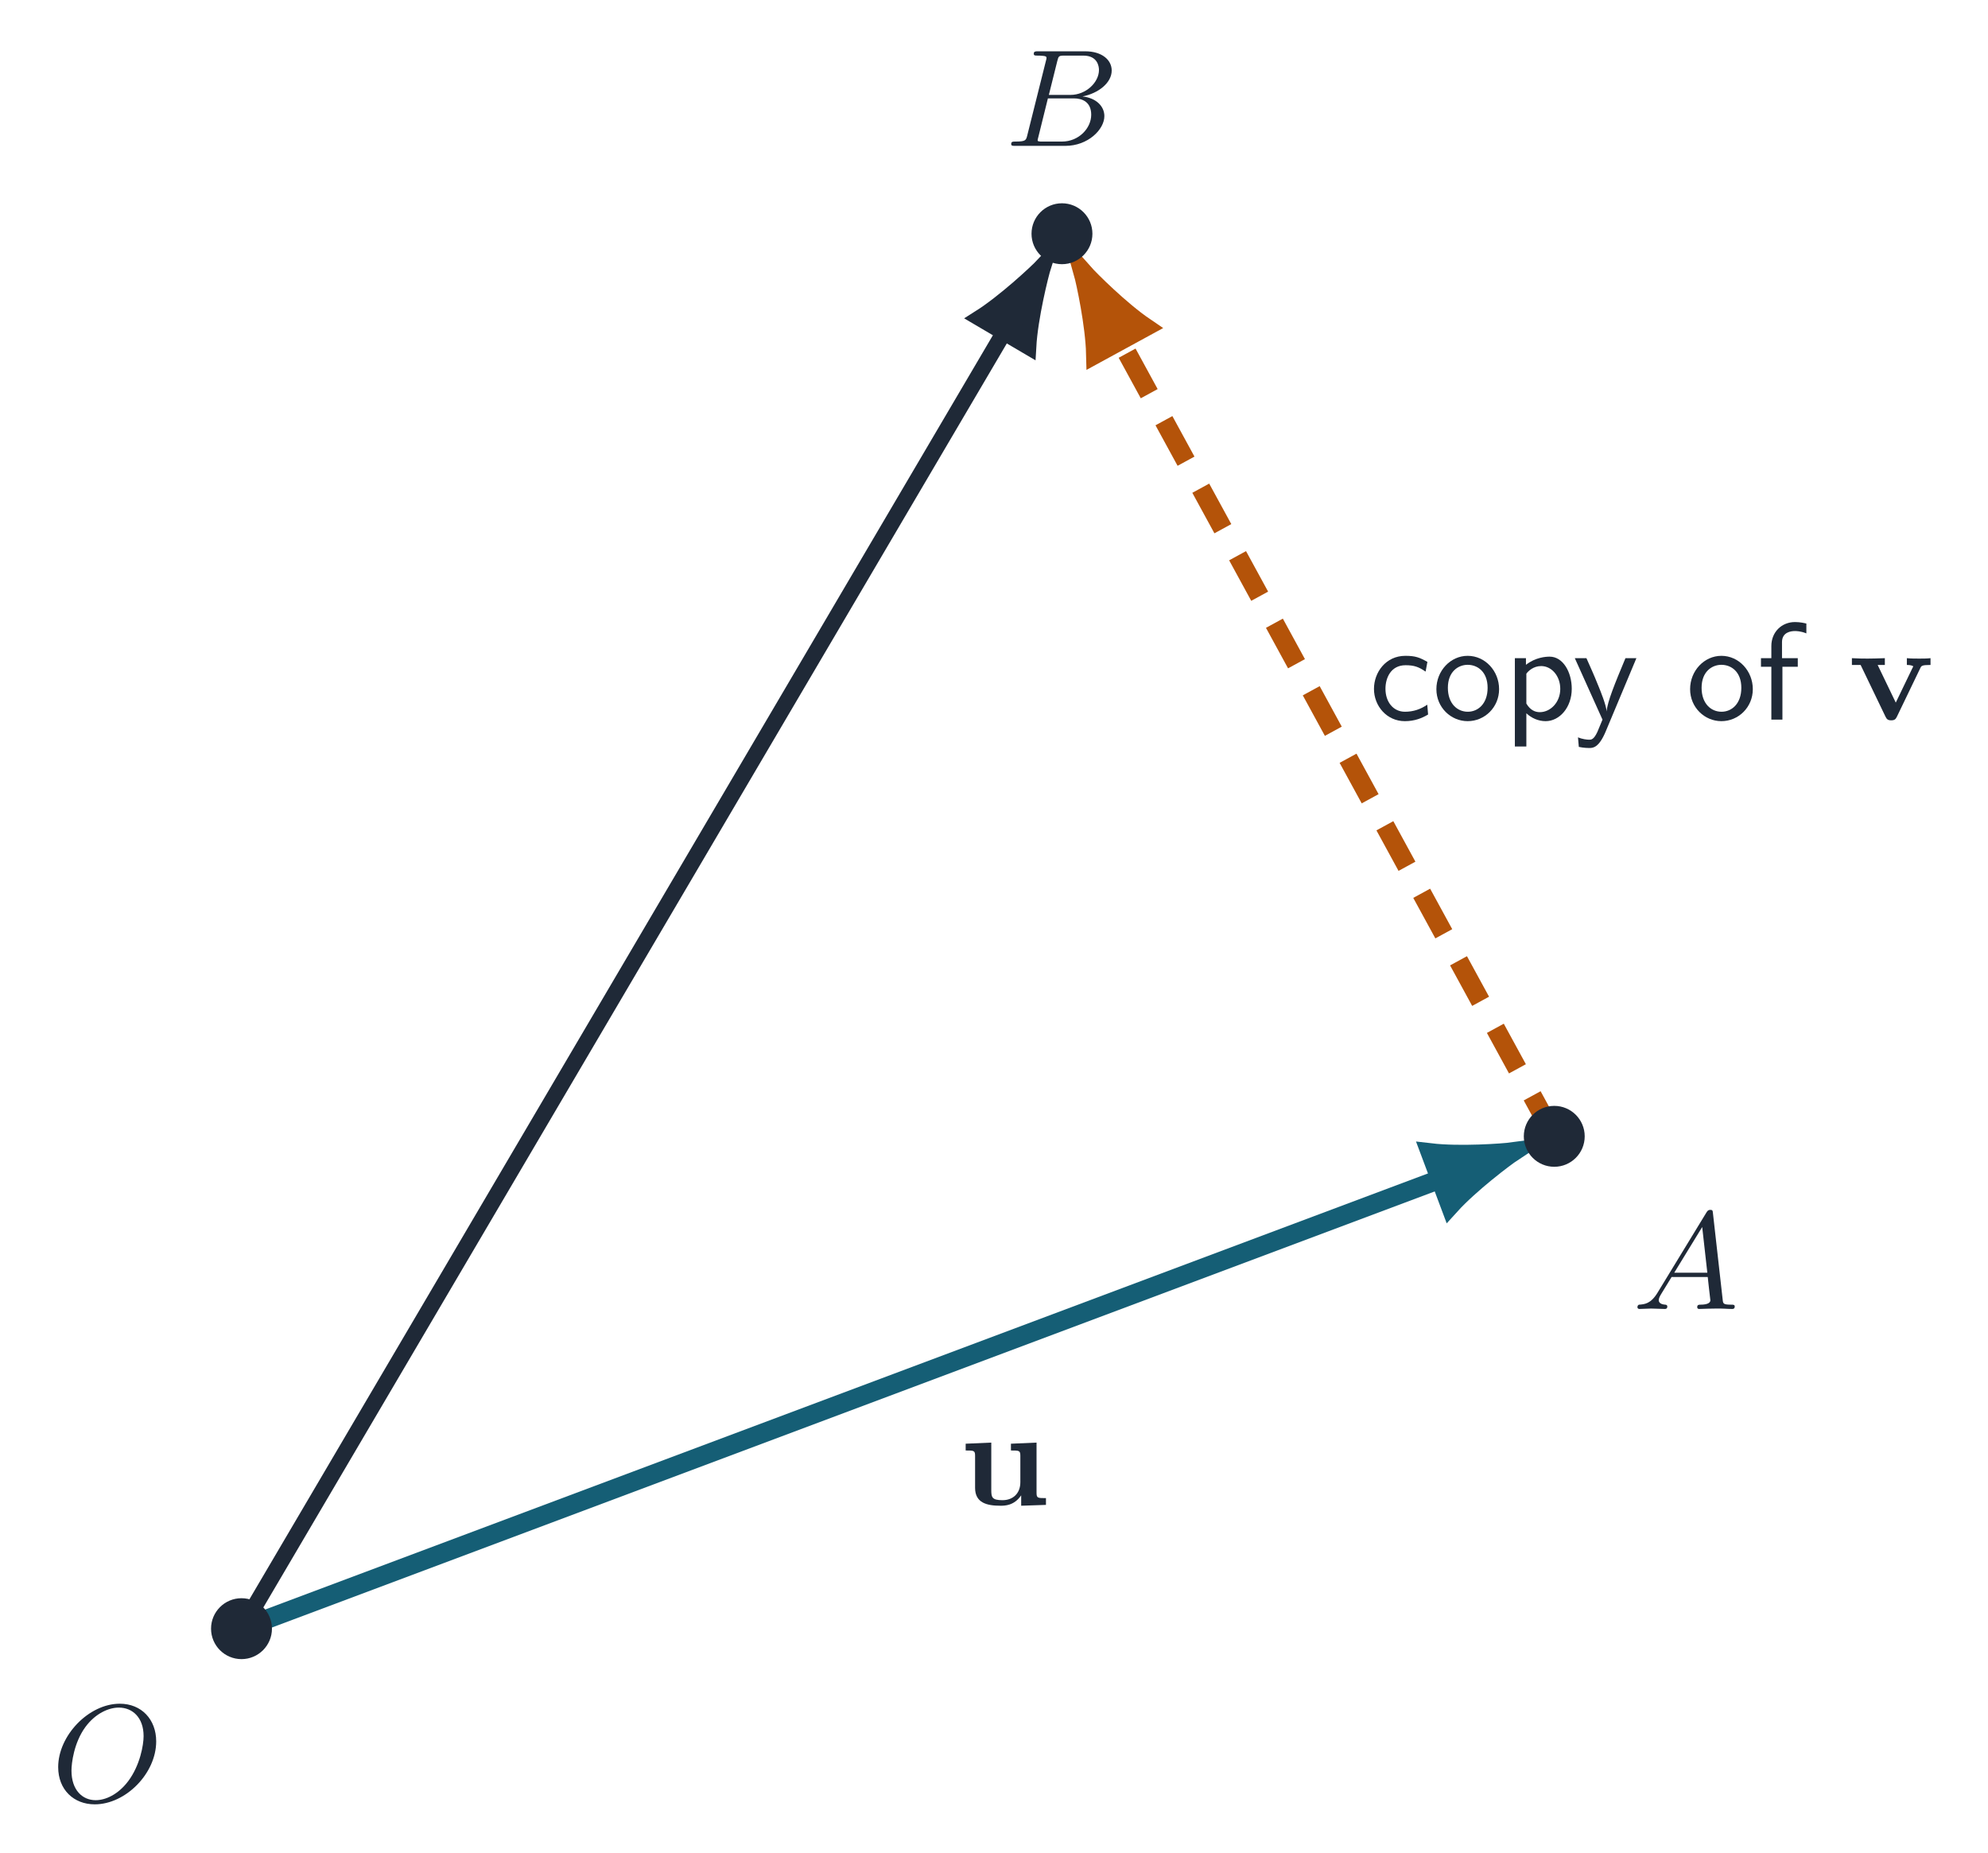
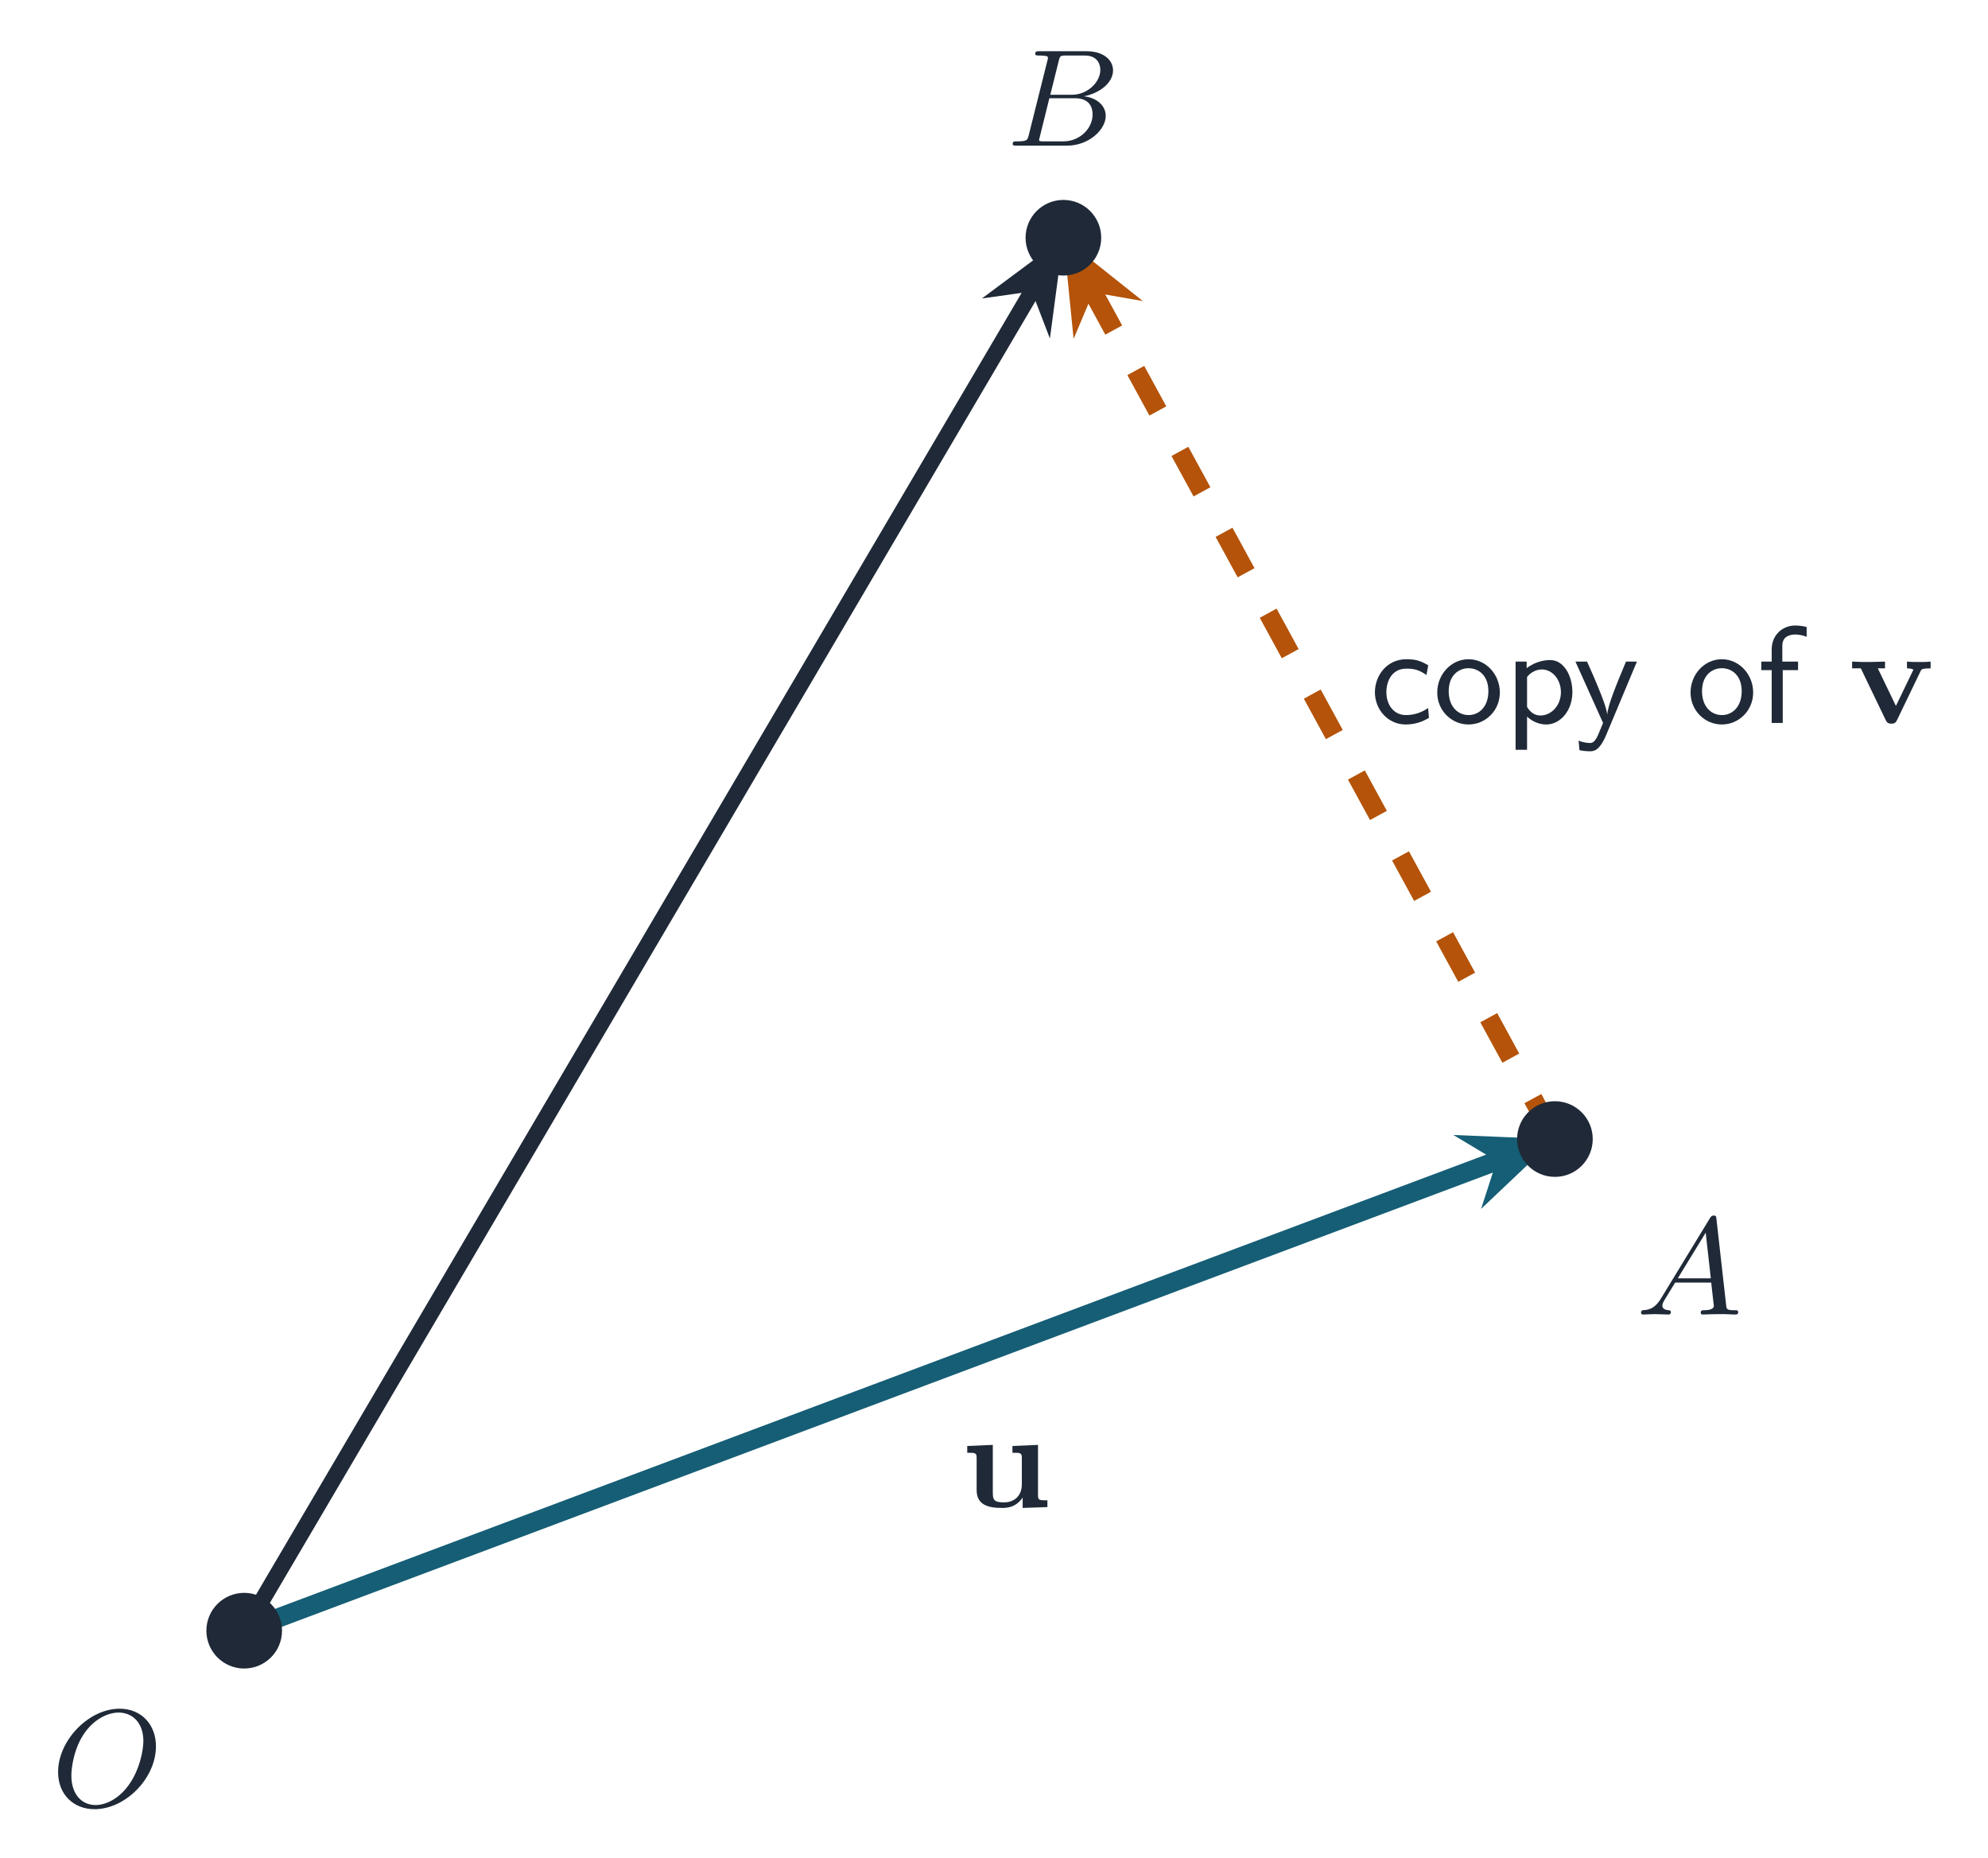
- <svg xmlns="http://www.w3.org/2000/svg" xmlns:xlink="http://www.w3.org/1999/xlink" role="img" aria-labelledby="title desc" version="1.1" width="128.782pt" height="119.997pt" viewBox="-67.019 -67.019 128.782 119.997">
+ <svg xmlns="http://www.w3.org/2000/svg" xmlns:xlink="http://www.w3.org/1999/xlink" role="img" aria-labelledby="title desc" version="1.1" width="128.982pt" height="120.478pt" viewBox="-67.019 -67.019 128.982 120.478">
  <defs>
    <path id="g0-117" d="M3.38-3.963V-3.524C3.918-3.524 3.99-3.524 3.99-3.174V-1.47C3.99-.753 3.524-.305 2.833-.305S2.107-.502 2.107-.977V-4.035L.448-3.963V-3.524C.986-3.524 1.058-3.524 1.058-3.174V-1.103C1.058-.126 1.829 .054 2.699 .054C2.977 .054 3.587 .054 4.044-.619V.054L5.649 0V-.439C5.111-.439 5.039-.439 5.039-.789V-4.035L3.38-3.963Z" />
    <path id="g0-118" d="M4.689-3.353C4.752-3.479 4.779-3.542 5.344-3.542V-3.981C5.093-3.954 4.869-3.954 4.618-3.954C4.358-3.954 4.071-3.954 3.811-3.981V-3.542C4.062-3.542 4.142-3.497 4.223-3.461C4.214-3.425 4.214-3.407 4.169-3.335L3.093-1.103L1.919-3.542H2.385V-3.981C1.793-3.963 1.614-3.954 1.282-3.954C.959-3.954 .78-3.954 .251-3.981V-3.542H.816L2.421-.206C2.502-.036 2.573 .045 2.798 .045S3.093-.036 3.174-.206L4.689-3.353Z" />
    <path id="g1-65" d="M1.632-1.049C1.193-.332 .798-.305 .439-.278C.377-.269 .332-.197 .332-.117C.332-.063 .368 0 .457 0C.628 0 1.049-.027 1.219-.027C1.417-.027 1.901 0 2.098 0C2.152 0 2.268 0 2.268-.161C2.268-.269 2.161-.278 2.134-.278C2.053-.287 1.713-.305 1.713-.574C1.713-.699 1.811-.87 1.838-.915L2.546-2.071H4.887C4.914-1.865 4.94-1.56 4.967-1.336C5.003-.986 5.057-.592 5.057-.565C5.057-.43 4.932-.278 4.411-.278C4.322-.278 4.205-.278 4.205-.117C4.205-.018 4.277 0 4.34 0C4.51 0 4.725-.018 4.905-.018S5.299-.027 5.443-.027C5.738-.027 5.756-.027 5.972-.018C6.115-.009 6.321 0 6.465 0C6.519 0 6.635 0 6.635-.161C6.635-.278 6.536-.278 6.429-.278C5.891-.278 5.882-.341 5.855-.601L5.227-6.178C5.209-6.375 5.2-6.42 5.048-6.42C4.923-6.42 4.869-6.357 4.797-6.241L1.632-1.049ZM2.717-2.349L4.528-5.308L4.86-2.349H2.717Z" />
    <path id="g1-66" d="M1.462-.681C1.381-.359 1.363-.278 .69-.278C.52-.278 .421-.278 .421-.117C.421 0 .511 0 .672 0H3.936C5.389 0 6.456-1.058 6.456-1.928C6.456-2.564 5.927-3.102 5.039-3.201C6.061-3.398 6.931-4.08 6.931-4.878C6.931-5.577 6.285-6.124 5.218-6.124H2.152C1.991-6.124 1.883-6.124 1.883-5.963C1.883-5.846 1.964-5.846 2.152-5.846C2.188-5.846 2.349-5.846 2.493-5.828C2.645-5.81 2.708-5.792 2.708-5.694C2.708-5.649 2.699-5.613 2.672-5.514L1.462-.681ZM2.86-3.3L3.407-5.496C3.488-5.819 3.506-5.846 3.882-5.846H5.093C6.025-5.846 6.106-5.138 6.106-4.914C6.106-4.116 5.272-3.3 4.259-3.3H2.86ZM2.43-.278C2.304-.278 2.286-.278 2.251-.287C2.161-.296 2.134-.305 2.134-.368C2.134-.395 2.134-.412 2.179-.574L2.798-3.075H4.483C5.039-3.075 5.604-2.833 5.604-2.017C5.604-1.13 4.788-.278 3.712-.278H2.43Z" />
    <path id="g1-79" d="M6.797-3.882C6.797-5.299 5.846-6.321 4.438-6.321C2.43-6.321 .448-4.259 .448-2.215C.448-.744 1.462 .197 2.815 .197C4.815 .197 6.797-1.802 6.797-3.882ZM2.878-.072C2.017-.072 1.309-.726 1.309-1.991C1.309-2.457 1.462-3.784 2.206-4.806C2.851-5.685 3.712-6.07 4.376-6.07C5.254-6.07 5.981-5.434 5.981-4.223C5.981-3.64 5.747-2.331 4.994-1.318C4.322-.421 3.497-.072 2.878-.072Z" />
    <path id="g2-118" d="M4.116-3.981H3.407C2.726-2.349 2.233-1.157 2.188-.529C2.161-.941 1.784-1.865 1.677-2.125C1.309-3.04 1.157-3.344 .879-3.981H.126L1.919 0L1.587 .798C1.354 1.3 1.184 1.3 1.058 1.3C.915 1.3 .601 1.264 .332 1.148L.386 1.766C.412 1.775 .744 1.838 1.049 1.838C1.291 1.838 1.677 1.838 2.125 .771L4.116-3.981Z" />
    <path id="g2-43" d="M3.829-.332L3.775-.968C3.344-.672 2.869-.511 2.331-.511C1.569-.511 1.067-1.148 1.067-2C1.067-2.69 1.408-3.524 2.367-3.524C2.932-3.524 3.219-3.416 3.667-3.111L3.784-3.739C3.282-4.026 3.004-4.133 2.358-4.133C1.085-4.133 .323-3.058 .323-1.991C.323-.879 1.157 .099 2.322 .099C2.95 .099 3.425-.09 3.829-.332Z" />
    <path id="g2-55" d="M3.192-5.586V-6.223C3.084-6.25 2.798-6.321 2.457-6.321C1.587-6.321 .924-5.667 .924-4.77V-3.981H.251V-3.425H.924V0H1.641V-3.425H2.636V-3.981H1.614V-5.021C1.614-5.667 2.197-5.738 2.448-5.738C2.529-5.738 2.824-5.738 3.192-5.586Z" />
    <path id="g2-81" d="M4.331-1.973C4.331-3.147 3.434-4.133 2.295-4.133C1.184-4.133 .269-3.165 .269-1.973C.269-.789 1.21 .099 2.295 .099C3.407 .099 4.331-.807 4.331-1.973ZM3.587-2.062C3.587-1.022 2.959-.511 2.304-.511C1.614-.511 1.013-1.049 1.013-2.062C1.013-3.111 1.686-3.551 2.295-3.551C2.941-3.551 3.587-3.093 3.587-2.062Z" />
    <path id="g2-84" d="M4.429-2C4.429-3.075 3.865-4.08 2.995-4.08C2.744-4.08 2.08-4.035 1.462-3.551V-3.981H.744V1.739H1.488V-.412C1.82-.099 2.268 .099 2.735 .099C3.64 .099 4.429-.789 4.429-2ZM3.685-1.991C3.685-1.13 3.058-.484 2.358-.484C2.071-.484 1.748-.601 1.488-1.04V-2.977C1.605-3.138 1.937-3.47 2.448-3.47C3.12-3.47 3.685-2.833 3.685-1.991Z" />
  </defs>
  <g id="page1">
-     <g stroke-miterlimit="10" transform="matrix(.996264 0 0 -.996264 5.318678 -.50175)" fill="#000" stroke="#000" stroke-width="0.4">
+     <g stroke-miterlimit="10" transform="matrix(.996264 0 0 -.996264 5.518004 -.219848)" fill="#000" stroke="#000" stroke-width="0.4">
      <g stroke="#1f2937" stroke-width="1.05">
-         <path d="M-56.906-39.123L-7.33 45.156" fill="none" />
-         <g fill="#1f2937" transform="matrix(.507 .8619 -.8619 .507 -7.32982 45.15648)" stroke-dasharray="none" stroke-dashoffset="0.0" stroke-linejoin="miter">
-           <path d="M5.062 0C4.44 .143 1.708 .952 0 1.832V-1.832C1.708-.952 4.44-.143 5.062 0Z" />
+         <path d="M-56.906-39.123L-5.413 48.415" fill="none" />
+         <g fill="#1f2937" transform="matrix(.507 .8619 -.8619 .507 -6.59883 46.39912)" stroke-dasharray="none" stroke-dashoffset="0.0" stroke-linejoin="miter" stroke-width="1.012">
+           <path d="M4.684 0L1.533 1.331L2.592 0L1.533-1.331Z" />
        </g>
      </g>
      <g stroke="#155e75" stroke-width="1.25">
-         <path d="M-56.906-39.123L21.046-9.891" fill="none" />
-         <g fill="#155e75" transform="matrix(.93628 .3511 -.3511 .93628 21.04613 -9.8906)" stroke-dasharray="none" stroke-dashoffset="0.0" stroke-linejoin="miter">
-           <path d="M5.03 0C4.412 .142 1.697 .944 0 1.817V-1.817C1.697-.944 4.412-.142 5.03 0Z" />
+         <path d="M-56.906-39.123L25.025-8.399" fill="none" />
+         <g fill="#155e75" transform="matrix(.93628 .3511 -.3511 .93628 22.83517 -9.2197)" stroke-dasharray="none" stroke-dashoffset="0.0" stroke-linejoin="miter" stroke-width="1.012">
+           <path d="M4.684 0L1.533 1.331L2.592 0L1.533-1.331Z" />
        </g>
-         <g transform="matrix(1.00375 0 0 -1.00375 -15.60707 -31.57951)" stroke="none" fill="#1f2937">
-           <use x="5.319" y="-.502" xlink:href="#g0-117" />
+         <g transform="matrix(1.00375 0 0 -1.00375 -15.80715 -31.29655)" stroke="none" fill="#1f2937">
+           <use x="5.518" y="-.22" xlink:href="#g0-117" />
        </g>
      </g>
-       <g stroke="#b45309" stroke-width="1.25" stroke-dasharray="3.0,2.0" stroke-dashoffset="0.0">
-         <path d="M28.453-7.113L.231 44.626" fill="none" />
-         <g fill="#b45309" transform="matrix(-.47882 .87784 -.87784 -.47882 .23105 44.62607)" stroke-dasharray="none" stroke-dashoffset="0.0" stroke-linejoin="miter">
-           <path d="M5.03 0C4.412 .142 1.697 .944 0 1.817V-1.817C1.697-.944 4.412-.142 5.03 0Z" />
+       <g stroke="#b45309" stroke-width="1.25" stroke-dasharray="3.0,3.0" stroke-dashoffset="0.0">
+         <path d="M28.453-7.113L-1.804 48.357" fill="none" />
+         <g fill="#b45309" transform="matrix(-.47882 .87784 -.87784 -.47882 -.68388 46.30345)" stroke-dasharray="none" stroke-dashoffset="0.0" stroke-linejoin="miter" stroke-width="1.012">
+           <path d="M4.684 0L1.533 1.331L2.592 0L1.533-1.331Z" />
        </g>
-         <g transform="matrix(1.00375 0 0 -1.00375 11.06738 19.47507)" stroke="none" fill="#1f2937">
-           <use x="5.319" y="-.502" xlink:href="#g2-43" />
-           <use x="9.416" y="-.502" xlink:href="#g2-81" />
-           <use x="14.025" y="-.502" xlink:href="#g2-84" />
-           <use x="18.526" y="-.502" xlink:href="#g2-118" />
-           <use x="25.852" y="-.502" xlink:href="#g2-81" />
-           <use x="30.46" y="-.502" xlink:href="#g2-55" />
-           <use x="36.351" y="-.502" xlink:href="#g0-118" />
+         <g transform="matrix(1.00375 0 0 -1.00375 10.8673 19.75803)" stroke="none" fill="#1f2937">
+           <use x="5.518" y="-.22" xlink:href="#g2-43" />
+           <use x="9.616" y="-.22" xlink:href="#g2-81" />
+           <use x="14.224" y="-.22" xlink:href="#g2-84" />
+           <use x="18.725" y="-.22" xlink:href="#g2-118" />
+           <use x="26.051" y="-.22" xlink:href="#g2-81" />
+           <use x="30.66" y="-.22" xlink:href="#g2-55" />
+           <use x="36.551" y="-.22" xlink:href="#g0-118" />
        </g>
      </g>
-       <g fill="#1f2937">
-         <path d="M-54.926-39.123C-54.926-38.029-55.812-37.143-56.906-37.143S-58.886-38.029-58.886-39.123S-57.999-41.103-56.906-41.103S-54.926-40.216-54.926-39.123ZM-56.906-39.123" stroke="none" />
+       <g fill="#1f2937" stroke="#1f2937">
+         <path d="M-54.643-39.123C-54.643-37.873-55.656-36.86-56.906-36.86S-59.169-37.873-59.169-39.123S-58.156-41.386-56.906-41.386S-54.643-40.373-54.643-39.123ZM-56.906-39.123" />
      </g>
-       <g transform="matrix(1.00375 0 0 -1.00375 -74.61427 -50.85078)" stroke="none" fill="#1f2937">
-         <use x="5.319" y="-.502" xlink:href="#g1-79" />
+       <g transform="matrix(1.00375 0 0 -1.00375 -75.01442 -50.7679)" stroke="none" fill="#1f2937">
+         <use x="5.518" y="-.22" xlink:href="#g1-79" />
      </g>
-       <g fill="#1f2937">
-         <path d="M30.433-7.113C30.433-6.02 29.546-5.133 28.453-5.133S26.473-6.02 26.473-7.113S27.359-9.093 28.453-9.093S30.433-8.207 30.433-7.113ZM28.453-7.113" stroke="none" />
+       <g fill="#1f2937" stroke="#1f2937">
+         <path d="M30.716-7.113C30.716-5.863 29.703-4.85 28.453-4.85S26.19-5.863 26.19-7.113S27.203-9.376 28.453-9.376S30.716-8.363 30.716-7.113ZM28.453-7.113" />
      </g>
-       <g transform="matrix(1.00375 0 0 -1.00375 28.18868 -18.84111)" stroke="none" fill="#1f2937">
-         <use x="5.319" y="-.502" xlink:href="#g1-65" />
+       <g transform="matrix(1.00375 0 0 -1.00375 28.18867 -18.75822)" stroke="none" fill="#1f2937">
+         <use x="5.518" y="-.22" xlink:href="#g1-65" />
      </g>
-       <g fill="#1f2937">
-         <path d="M-1.577 51.57C-1.577 52.664-2.463 53.55-3.557 53.55S-5.537 52.664-5.537 51.57S-4.65 49.59-3.557 49.59S-1.577 50.477-1.577 51.57ZM-3.557 51.57" stroke="none" />
+       <g fill="#1f2937" stroke="#1f2937">
+         <path d="M-1.294 51.57C-1.294 52.82-2.307 53.833-3.557 53.833C-4.807 53.833-5.82 52.82-5.82 51.57S-4.807 49.308-3.557 49.308C-2.307 49.308-1.294 50.321-1.294 51.57ZM-3.557 51.57" />
      </g>
-       <g transform="matrix(1.00375 0 0 -1.00375 -12.61917 56.7798)" stroke="none" fill="#1f2937">
-         <use x="5.319" y="-.502" xlink:href="#g1-66" />
+       <g transform="matrix(1.00375 0 0 -1.00375 -12.81925 57.34572)" stroke="none" fill="#1f2937">
+         <use x="5.518" y="-.22" xlink:href="#g1-66" />
      </g>
    </g>
  </g>
</svg>
